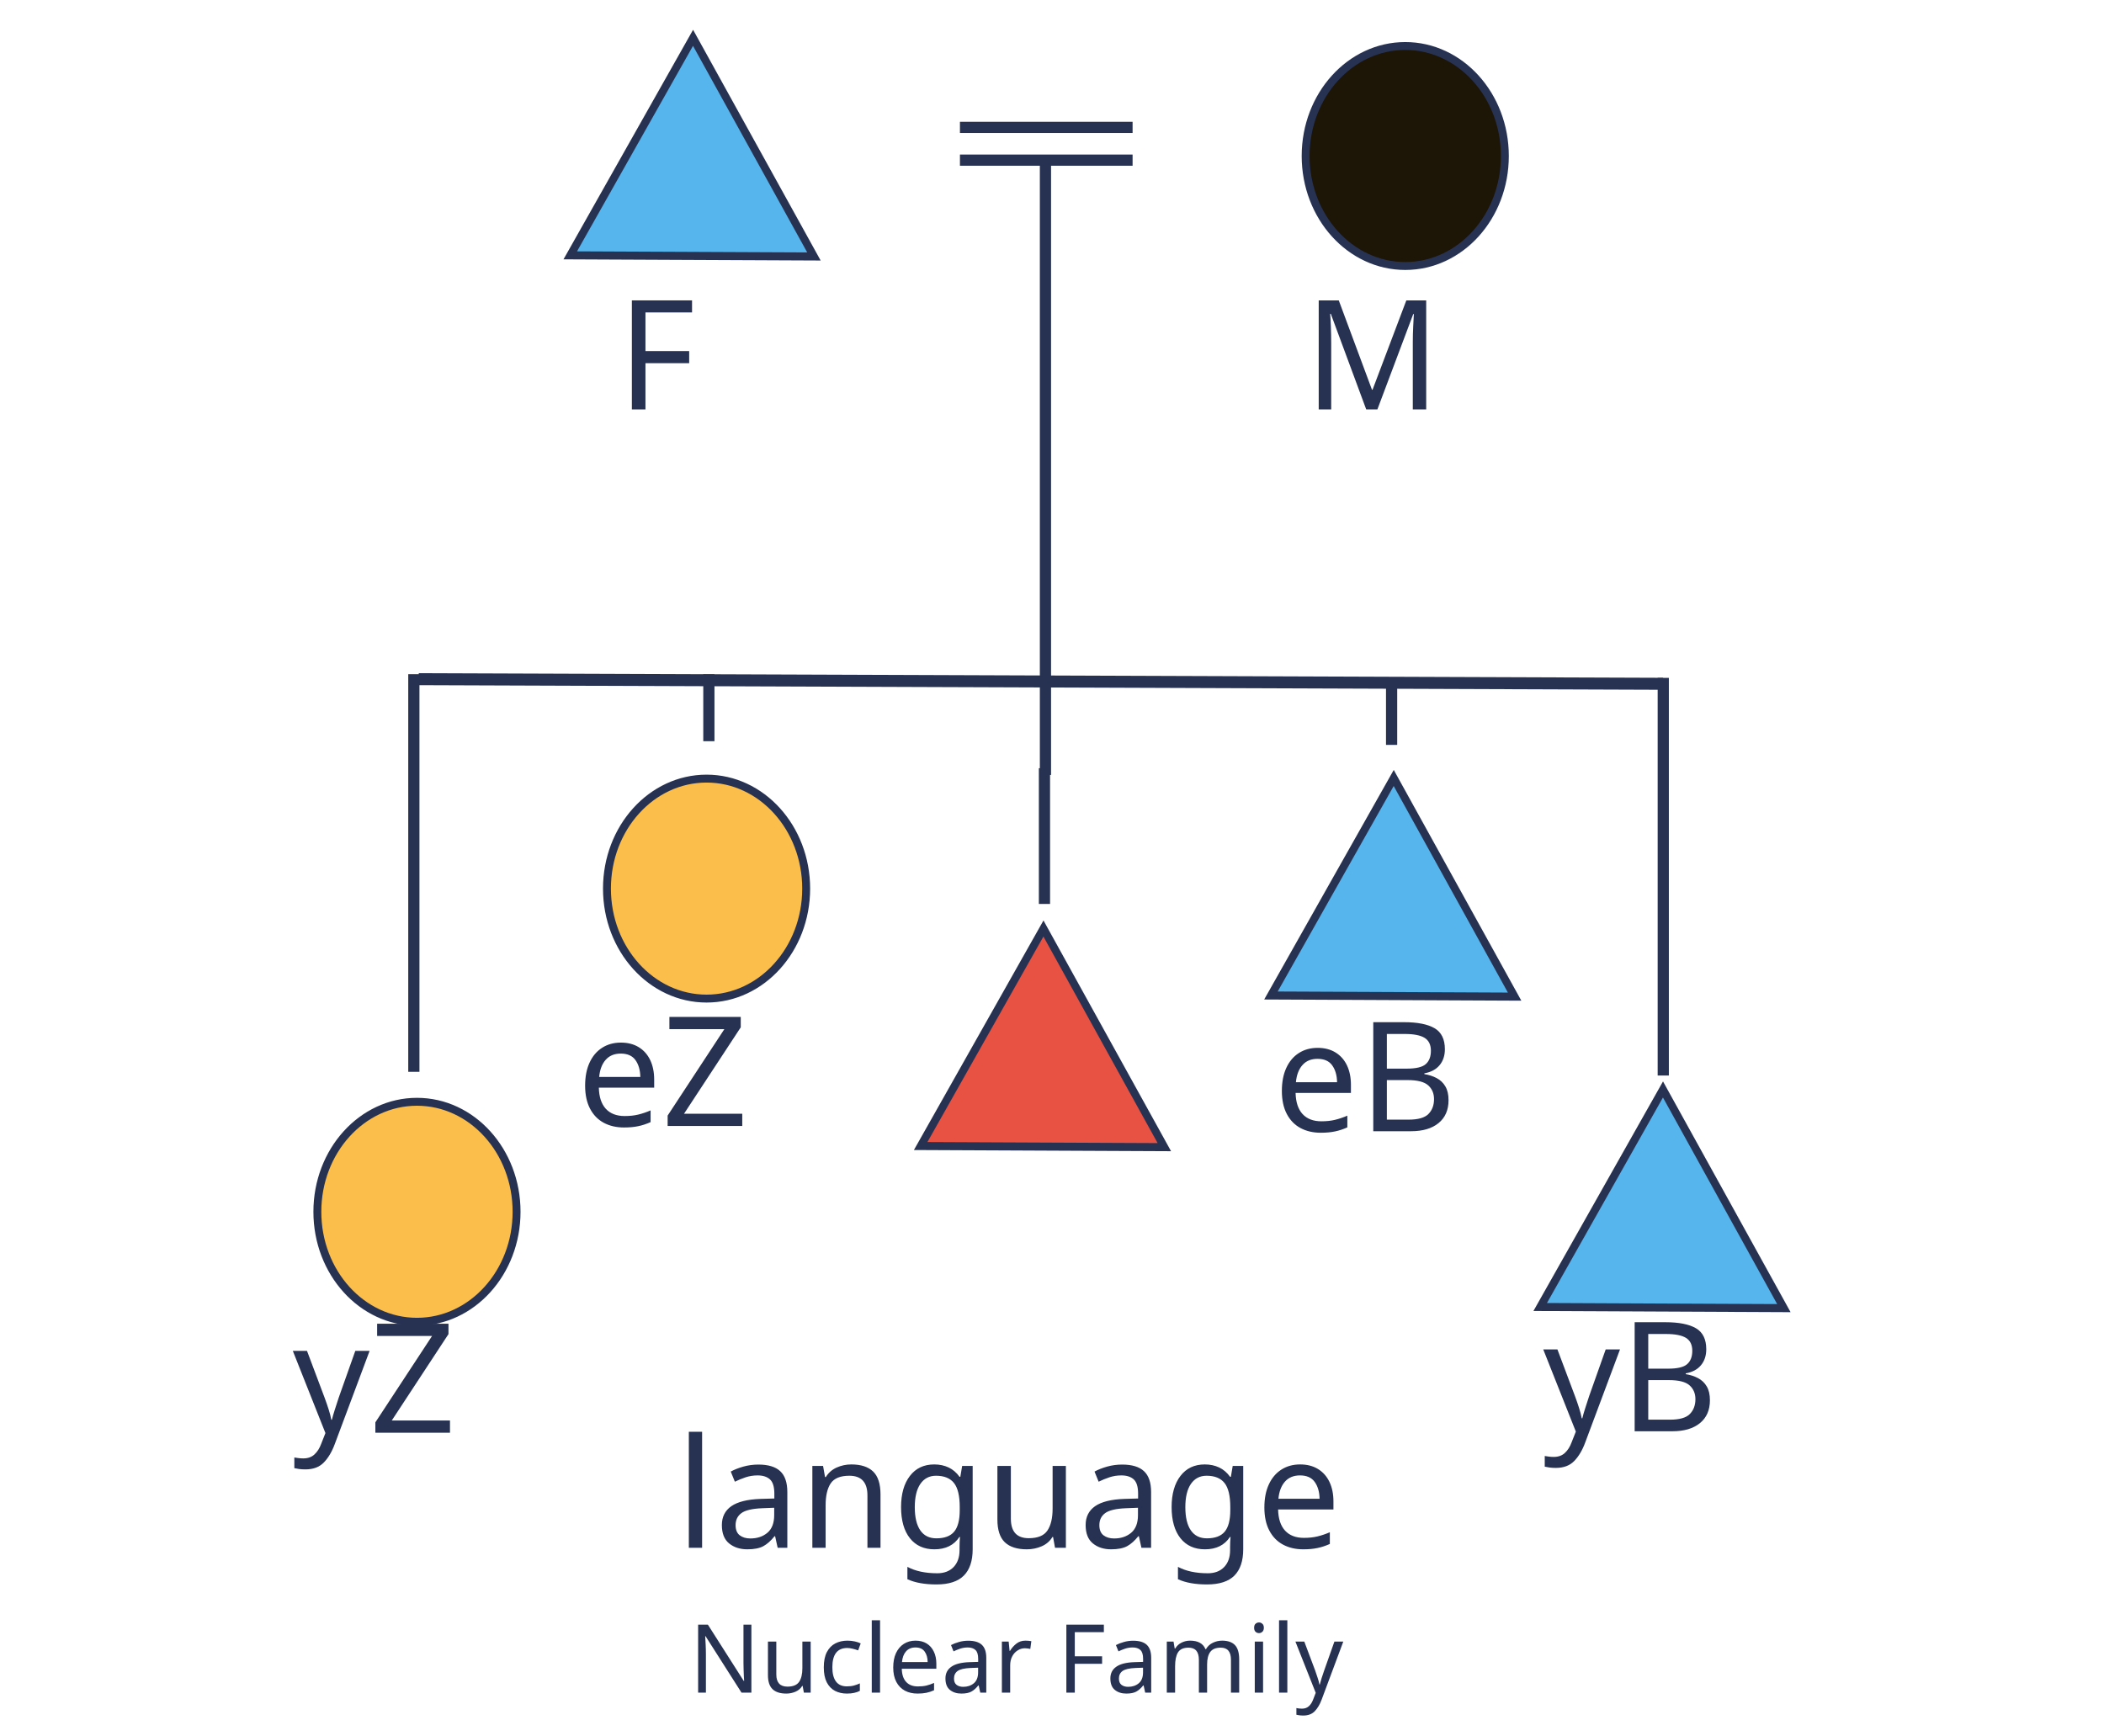
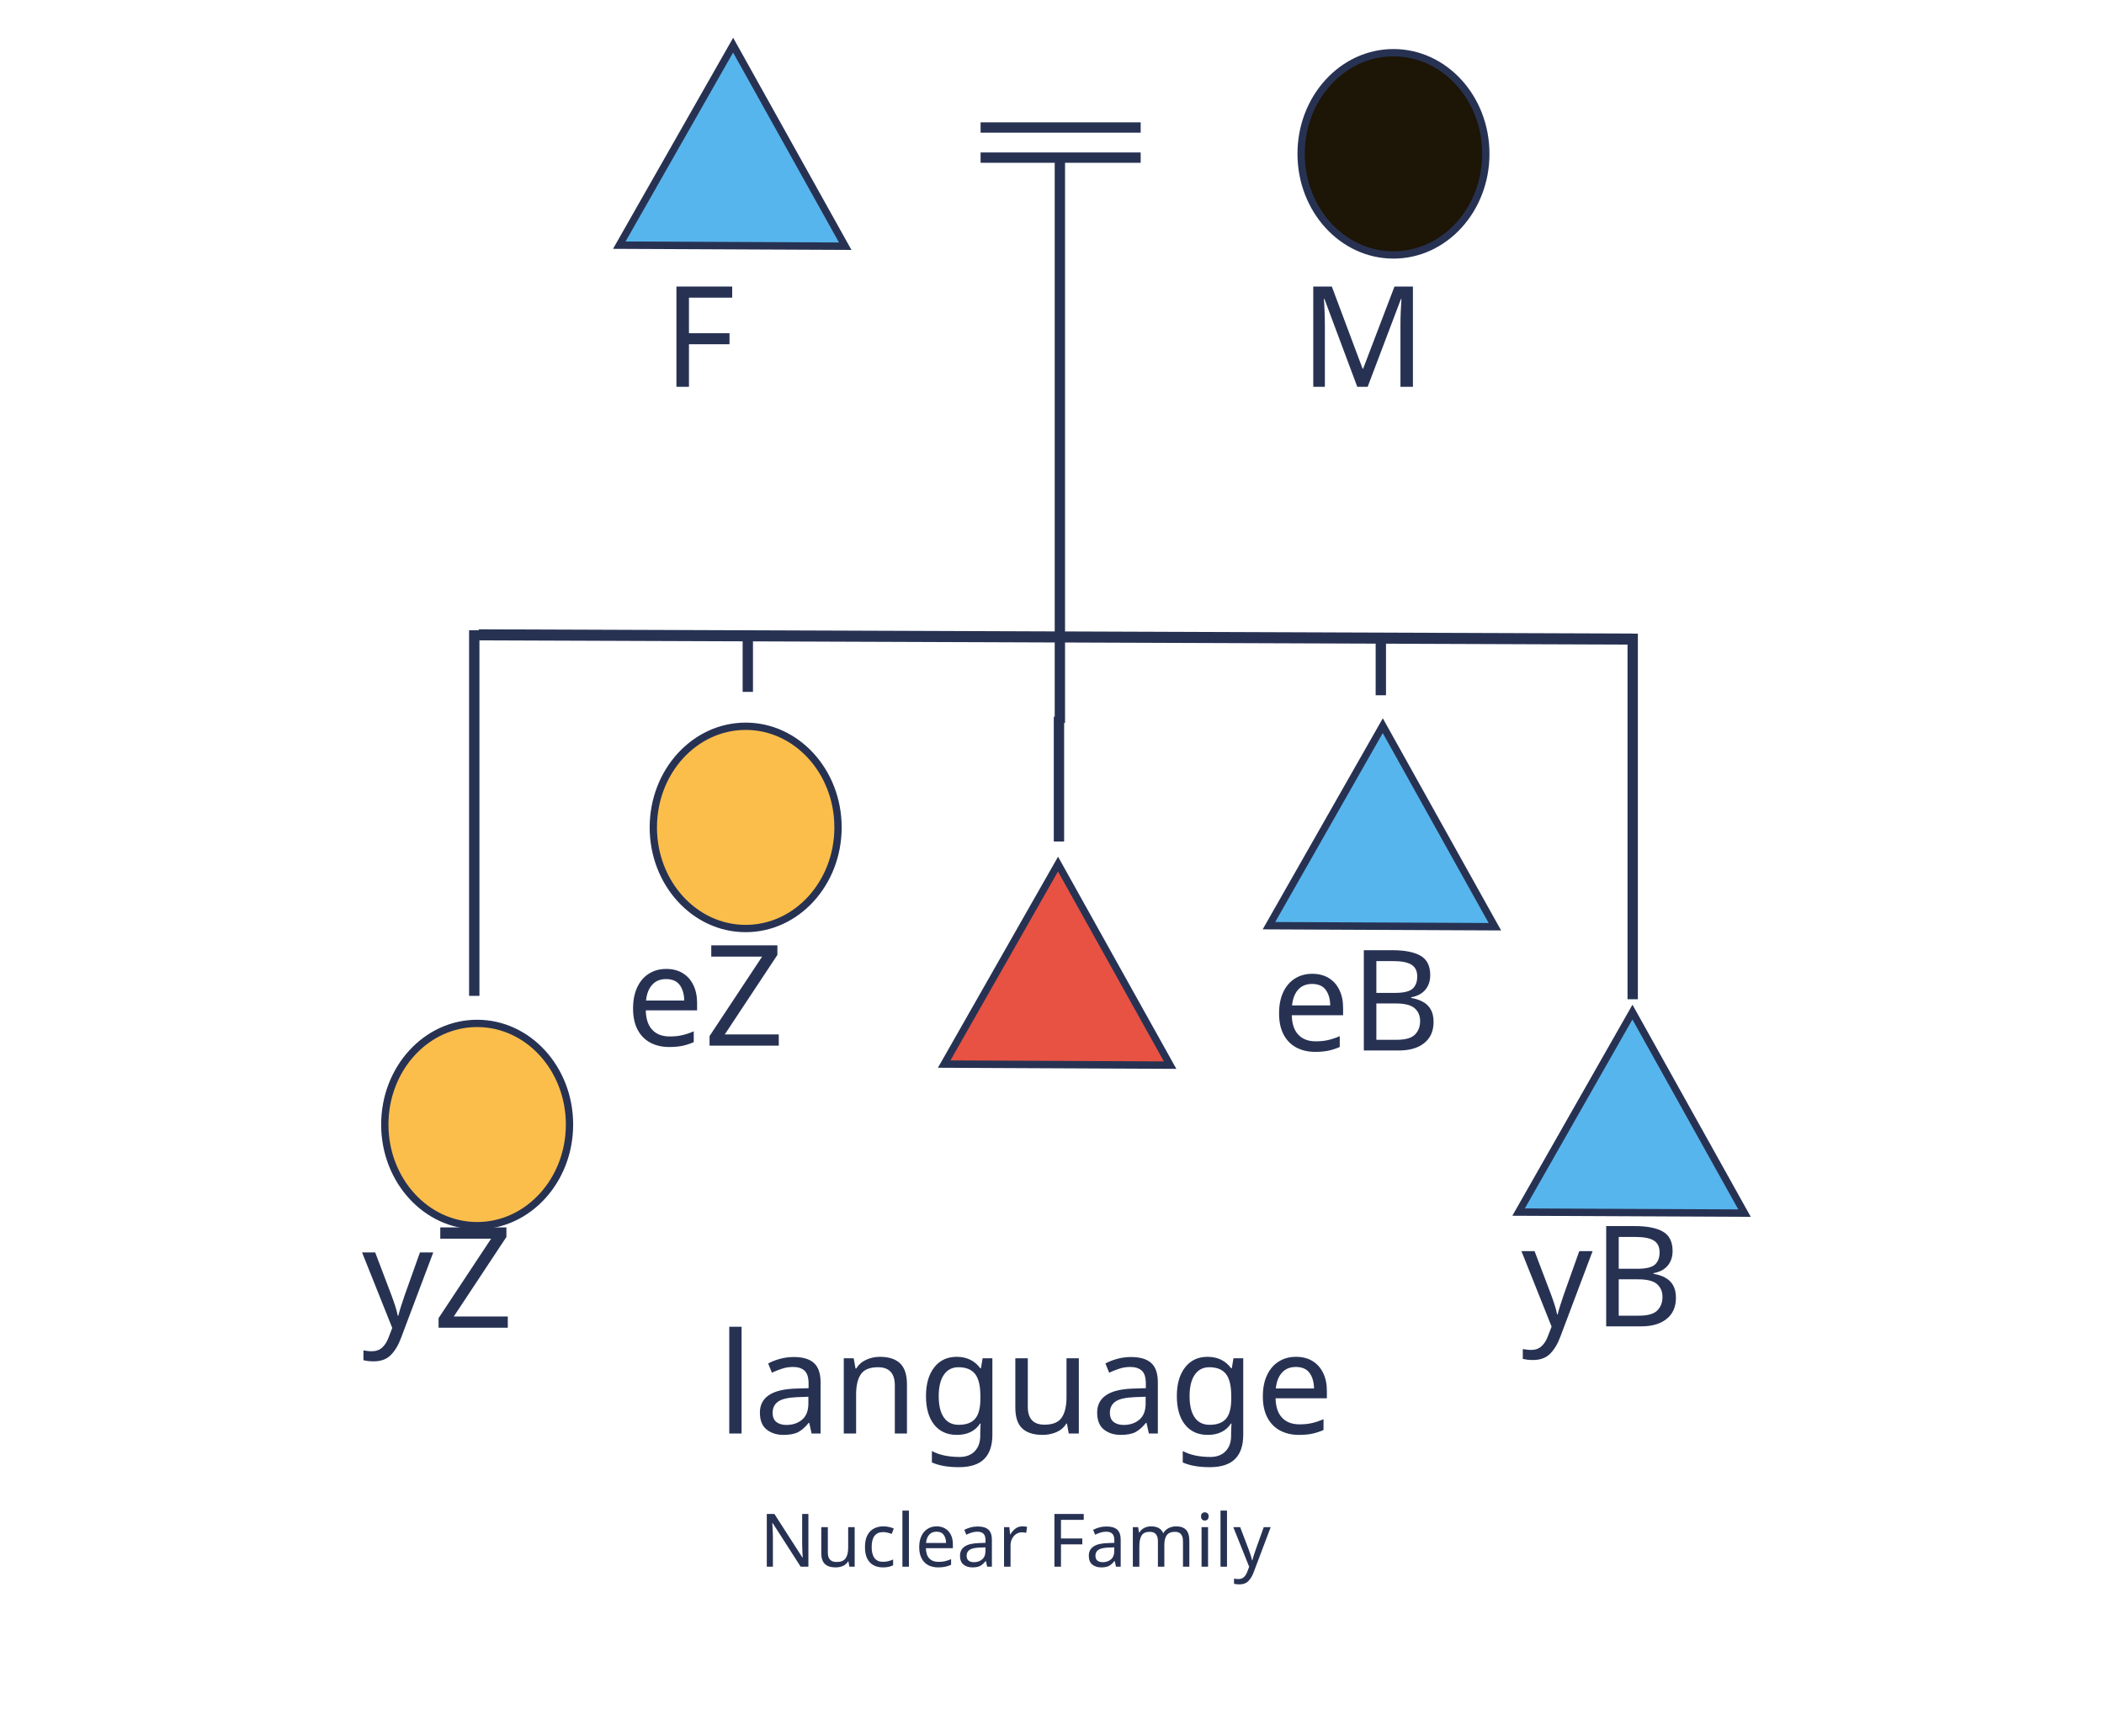
<svg xmlns="http://www.w3.org/2000/svg" width="400pt" height="330pt" viewBox="0 0 500 412.5" id="svg6868" version="1.1">
  <defs id="defs6870" />
  <g id="layer1" transform="translate(387.3356,-809.7639)">
-     <flowRoot transform="matrix(0.9254355,0,0,0.9254355,-82.85751,608.7627)" xml:space="preserve" id="flowRoot4192" style="font-style:normal;font-weight:normal;line-height:0.01%;font-family:sans-serif;letter-spacing:0px;word-spacing:0px;fill:#000000;fill-opacity:1;stroke:none;stroke-width:1px;stroke-linecap:butt;stroke-linejoin:miter;stroke-opacity:1">
+     <flowRoot transform="matrix(0.8580478,0,0,0.8508814,-83.5099,627.4236)" xml:space="preserve" id="flowRoot4192" style="font-style:normal;font-weight:normal;line-height:0.01%;font-family:sans-serif;letter-spacing:0px;word-spacing:0px;fill:#000000;fill-opacity:1;stroke:none;stroke-width:1px;stroke-linecap:butt;stroke-linejoin:miter;stroke-opacity:1">
      <flowRegion id="flowRegion4194">
        <rect id="rect4196" width="112.862" height="41.46" x="405.382" y="18.928" />
      </flowRegion>
      <flowPara id="flowPara4198" style="font-size:40px;line-height:1.25">Father</flowPara>
    </flowRoot>
-     <path style="display:inline;fill:none;fill-rule:evenodd;stroke:#273253;stroke-width:2.661;stroke-linecap:butt;stroke-linejoin:miter;stroke-miterlimit:4;stroke-dasharray:none;stroke-dashoffset:0;stroke-opacity:1" d="m -159.211,840.039 h 41.027" id="path4247" />
-     <path id="path4251" d="m -159.211,847.826 h 41.027" style="display:inline;fill:none;fill-rule:evenodd;stroke:#273253;stroke-width:2.661;stroke-linecap:butt;stroke-linejoin:miter;stroke-miterlimit:4;stroke-dasharray:none;stroke-dashoffset:0;stroke-opacity:1" />
-     <path transform="matrix(0.4211403,0,0,0.4352884,-72.38123,647.6945)" d="m -288.571,512.362 -68.749,-0.308 -68.749,-0.308 34.641,-59.385 34.641,-59.385 34.108,59.692 z" id="mFShape" style="display:inline;fill:#57b5ed;fill-opacity:1;fill-rule:evenodd;stroke:#273253;stroke-width:4.392;stroke-linecap:butt;stroke-linejoin:miter;stroke-miterlimit:4;stroke-dasharray:none;stroke-opacity:1" />
-     <path id="path4317-5-9" d="M -138.892,847.183 V 993.951" style="display:inline;fill:none;fill-rule:evenodd;stroke:#273253;stroke-width:2.661;stroke-linecap:butt;stroke-linejoin:miter;stroke-miterlimit:4;stroke-dasharray:none;stroke-dashoffset:0;stroke-opacity:1" />
-     <ellipse style="display:inline;fill:#1d1505;fill-opacity:1;fill-rule:evenodd;stroke:#273253;stroke-width:1.88;stroke-linecap:butt;stroke-linejoin:miter;stroke-miterlimit:4;stroke-dasharray:none;stroke-opacity:1" id="mMShape" cx="-53.388" cy="846.842" rx="23.67" ry="26.142" />
-     <path style="display:inline;fill:none;fill-rule:evenodd;stroke:#273253;stroke-width:2.846;stroke-linecap:butt;stroke-linejoin:miter;stroke-miterlimit:4;stroke-dasharray:none;stroke-dashoffset:0;stroke-opacity:1" d="M -287.828,971.188 7.89,972.28" id="path4257-84-8-74" />
-     <path style="display:inline;fill:none;fill-rule:evenodd;stroke:#273253;stroke-width:2.661;stroke-linecap:butt;stroke-linejoin:miter;stroke-miterlimit:4;stroke-dasharray:none;stroke-dashoffset:0;stroke-opacity:1" d="m -139.126,992.348 v 32.259" id="path4259-4-5-65-5" />
-     <text xml:space="preserve" style="font-style:normal;font-variant:normal;font-weight:normal;font-stretch:normal;line-height:0%;font-family:sans-serif;-inkscape-font-specification:'sans-serif, Normal';text-align:center;letter-spacing:0px;word-spacing:0px;writing-mode:lr-tb;text-anchor:middle;fill:#273253;fill-opacity:1;stroke:none;stroke-width:1px;stroke-linecap:butt;stroke-linejoin:miter;stroke-opacity:1" x="-225.023" y="901.342" id="mF" transform="scale(0.9936847,1.006355)">
-       <tspan id="tspan6770" x="-225.023" y="901.342" style="font-size:36.068px;line-height:1.25">F</tspan>
+     <path style="display:inline;fill:none;fill-rule:evenodd;stroke:#273253;stroke-width:2.457;stroke-linecap:butt;stroke-linejoin:miter;stroke-miterlimit:4;stroke-dasharray:none;stroke-dashoffset:0;stroke-opacity:1" d="m -154.304,840.068 h 38.04" id="path4247" />
+     <path id="path4251" d="m -154.304,847.227 h 38.04" style="display:inline;fill:none;fill-rule:evenodd;stroke:#273253;stroke-width:2.457;stroke-linecap:butt;stroke-linejoin:miter;stroke-miterlimit:4;stroke-dasharray:none;stroke-dashoffset:0;stroke-opacity:1" />
+     <path transform="matrix(0.390474,0,0,0.4002212,-73.79647,663.219)" d="m -288.571,512.362 -68.749,-0.308 -68.749,-0.308 34.641,-59.385 34.641,-59.385 34.108,59.692 z" id="mFShape" style="display:inline;fill:#57b5ed;fill-opacity:1;fill-rule:evenodd;stroke:#273253;stroke-width:4.392;stroke-linecap:butt;stroke-linejoin:miter;stroke-miterlimit:4;stroke-dasharray:none;stroke-opacity:1" />
+     <path id="path4317-5-9" d="M -135.464,846.637 V 981.581" style="display:inline;fill:none;fill-rule:evenodd;stroke:#273253;stroke-width:2.457;stroke-linecap:butt;stroke-linejoin:miter;stroke-miterlimit:4;stroke-dasharray:none;stroke-dashoffset:0;stroke-opacity:1" />
+     <ellipse style="display:inline;fill:#1d1505;fill-opacity:1;fill-rule:evenodd;stroke:#273253;stroke-width:1.736;stroke-linecap:butt;stroke-linejoin:miter;stroke-miterlimit:4;stroke-dasharray:none;stroke-opacity:1" id="mMShape" cx="-56.186" cy="846.323" rx="21.946" ry="24.036" />
+     <path style="display:inline;fill:none;fill-rule:evenodd;stroke:#273253;stroke-width:2.628;stroke-linecap:butt;stroke-linejoin:miter;stroke-miterlimit:4;stroke-dasharray:none;stroke-dashoffset:0;stroke-opacity:1" d="M -273.555,960.651 0.63,961.655" id="path4257-84-8-74" />
+     <path style="display:inline;fill:none;fill-rule:evenodd;stroke:#273253;stroke-width:2.457;stroke-linecap:butt;stroke-linejoin:miter;stroke-miterlimit:4;stroke-dasharray:none;stroke-dashoffset:0;stroke-opacity:1" d="m -135.681,980.107 v 29.66" id="path4259-4-5-65-5" />
+     <text xml:space="preserve" style="font-style:normal;font-variant:normal;font-weight:normal;font-stretch:normal;font-size:11.08px;line-height:0%;font-family:sans-serif;-inkscape-font-specification:'sans-serif, Normal';text-align:center;letter-spacing:0px;word-spacing:0px;writing-mode:lr-tb;text-anchor:middle;fill:#273253;fill-opacity:1;stroke:none;stroke-width:0.923px;stroke-linecap:butt;stroke-linejoin:miter;stroke-opacity:1" x="-214.465" y="899.77" id="mF" transform="scale(0.9978605,1.002144)">
+       <tspan id="tspan6770" x="-214.465" y="899.77" style="font-size:33.301px;line-height:1.25;stroke-width:0.923px">F</tspan>
    </text>
-     <text xml:space="preserve" style="font-style:normal;font-variant:normal;font-weight:normal;font-stretch:normal;line-height:0%;font-family:sans-serif;-inkscape-font-specification:'sans-serif, Normal';text-align:center;letter-spacing:0px;word-spacing:0px;writing-mode:lr-tb;text-anchor:middle;fill:#273253;fill-opacity:1;stroke:none;stroke-width:1px;stroke-linecap:butt;stroke-linejoin:miter;stroke-opacity:1" x="-53.763" y="901.342" id="mM" transform="scale(0.9936847,1.006355)">
-       <tspan id="tspan6834" x="-53.763" y="901.342" style="font-size:36.068px;line-height:1.25">M</tspan>
+     <text xml:space="preserve" style="font-style:normal;font-variant:normal;font-weight:normal;font-stretch:normal;font-size:11.08px;line-height:0%;font-family:sans-serif;-inkscape-font-specification:'sans-serif, Normal';text-align:center;letter-spacing:0px;word-spacing:0px;writing-mode:lr-tb;text-anchor:middle;fill:#273253;fill-opacity:1;stroke:none;stroke-width:0.923px;stroke-linecap:butt;stroke-linejoin:miter;stroke-opacity:1" x="-56.339" y="899.77" id="mM" transform="scale(0.9978605,1.002144)">
+       <tspan id="tspan6834" x="-56.339" y="899.77" style="font-size:33.301px;line-height:1.25;stroke-width:0.923px">M</tspan>
    </text>
-     <path style="display:inline;fill:none;fill-rule:evenodd;stroke:#273253;stroke-width:2.661;stroke-linecap:butt;stroke-linejoin:miter;stroke-miterlimit:4;stroke-dasharray:none;stroke-dashoffset:0;stroke-opacity:1" d="M -218.878,970.018 V 985.927" id="path4261-2-0-9-2" />
-     <path style="display:inline;fill:none;fill-rule:evenodd;stroke:#273253;stroke-width:2.661;stroke-linecap:butt;stroke-linejoin:miter;stroke-miterlimit:4;stroke-dasharray:none;stroke-dashoffset:0;stroke-opacity:1" d="m -288.988,970 v 94.508" id="path4261-2-0-9-2-1" />
-     <ellipse style="display:inline;fill:#fbbe4b;fill-opacity:1;fill-rule:evenodd;stroke:#273253;stroke-width:1.88;stroke-linecap:butt;stroke-linejoin:miter;stroke-miterlimit:4;stroke-dasharray:none;stroke-opacity:1" id="myZShape" cx="-288.247" cy="1097.769" rx="23.67" ry="26.142" />
-     <ellipse style="display:inline;fill:#fbbe4b;fill-opacity:1;fill-rule:evenodd;stroke:#273253;stroke-width:1.88;stroke-linecap:butt;stroke-linejoin:miter;stroke-miterlimit:4;stroke-dasharray:none;stroke-opacity:1" id="meZShape" cx="-219.425" cy="1020.96" rx="23.67" ry="26.142" />
-     <text xml:space="preserve" style="font-style:normal;font-variant:normal;font-weight:normal;font-stretch:normal;line-height:0%;font-family:sans-serif;-inkscape-font-specification:'sans-serif, Normal';text-align:center;letter-spacing:0px;word-spacing:0px;writing-mode:lr-tb;text-anchor:middle;fill:#273253;fill-opacity:1;stroke:none;stroke-width:1px;stroke-linecap:butt;stroke-linejoin:miter;stroke-opacity:1" x="-292.483" y="1143.02" id="myZ" transform="scale(0.9936847,1.006355)">
-       <tspan id="tspan6802-0" x="-292.483" y="1143.02" style="font-size:36.068px;line-height:1.25">yZ</tspan>
+     <path style="display:inline;fill:none;fill-rule:evenodd;stroke:#273253;stroke-width:2.457;stroke-linecap:butt;stroke-linejoin:miter;stroke-miterlimit:4;stroke-dasharray:none;stroke-dashoffset:0;stroke-opacity:1" d="m -209.625,959.576 v 14.628" id="path4261-2-0-9-2" />
+     <path style="display:inline;fill:none;fill-rule:evenodd;stroke:#273253;stroke-width:2.457;stroke-linecap:butt;stroke-linejoin:miter;stroke-miterlimit:4;stroke-dasharray:none;stroke-dashoffset:0;stroke-opacity:1" d="m -274.631,959.559 v 86.894" id="path4261-2-0-9-2-1" />
+     <ellipse style="display:inline;fill:#fbbe4b;fill-opacity:1;fill-rule:evenodd;stroke:#273253;stroke-width:1.736;stroke-linecap:butt;stroke-linejoin:miter;stroke-miterlimit:4;stroke-dasharray:none;stroke-opacity:1" id="myZShape" cx="-273.943" cy="1077.035" rx="21.946" ry="24.036" />
+     <ellipse style="display:inline;fill:#fbbe4b;fill-opacity:1;fill-rule:evenodd;stroke:#273253;stroke-width:1.736;stroke-linecap:butt;stroke-linejoin:miter;stroke-miterlimit:4;stroke-dasharray:none;stroke-opacity:1" id="meZShape" cx="-210.132" cy="1006.413" rx="21.946" ry="24.036" />
+     <text xml:space="preserve" style="font-style:normal;font-variant:normal;font-weight:normal;font-stretch:normal;font-size:11.08px;line-height:0%;font-family:sans-serif;-inkscape-font-specification:'sans-serif, Normal';text-align:center;letter-spacing:0px;word-spacing:0px;writing-mode:lr-tb;text-anchor:middle;fill:#273253;fill-opacity:1;stroke:none;stroke-width:0.923px;stroke-linecap:butt;stroke-linejoin:miter;stroke-opacity:1" x="-276.751" y="1122.912" id="myZ" transform="scale(0.9978605,1.002144)">
+       <tspan id="tspan6802-0" x="-276.751" y="1122.912" style="font-size:33.301px;line-height:1.25;stroke-width:0.923px">yZ</tspan>
    </text>
-     <text xml:space="preserve" style="font-style:normal;font-variant:normal;font-weight:normal;font-stretch:normal;line-height:0%;font-family:sans-serif;-inkscape-font-specification:'sans-serif, Normal';text-align:center;letter-spacing:0px;word-spacing:0px;writing-mode:lr-tb;text-anchor:middle;fill:#273253;fill-opacity:1;stroke:none;stroke-width:1px;stroke-linecap:butt;stroke-linejoin:miter;stroke-opacity:1" x="-223.562" y="1070.568" id="meZ" transform="scale(0.9936847,1.006355)">
-       <tspan id="tspan6802-0-0" x="-223.562" y="1070.568" style="font-size:36.068px;line-height:1.25">eZ</tspan>
+     <text xml:space="preserve" style="font-style:normal;font-variant:normal;font-weight:normal;font-stretch:normal;font-size:11.08px;line-height:0%;font-family:sans-serif;-inkscape-font-specification:'sans-serif, Normal';text-align:center;letter-spacing:0px;word-spacing:0px;writing-mode:lr-tb;text-anchor:middle;fill:#273253;fill-opacity:1;stroke:none;stroke-width:0.923px;stroke-linecap:butt;stroke-linejoin:miter;stroke-opacity:1" x="-213.115" y="1056.017" id="meZ" transform="scale(0.9978605,1.002144)">
+       <tspan id="tspan6802-0-0" x="-213.115" y="1056.017" style="font-size:33.301px;line-height:1.25;stroke-width:0.923px">eZ</tspan>
    </text>
-     <path style="display:inline;fill:none;fill-rule:evenodd;stroke:#273253;stroke-width:2.661;stroke-linecap:butt;stroke-linejoin:miter;stroke-miterlimit:4;stroke-dasharray:none;stroke-dashoffset:0;stroke-opacity:1" d="M -56.631,970.894 V 986.804" id="path4261-2-0-9-2-2" />
-     <path style="display:inline;fill:none;fill-rule:evenodd;stroke:#273253;stroke-width:2.661;stroke-linecap:butt;stroke-linejoin:miter;stroke-miterlimit:4;stroke-dasharray:none;stroke-dashoffset:0;stroke-opacity:1" d="m 7.927,970.876 v 94.508" id="path4261-2-0-9-2-1-3" />
-     <path transform="matrix(0.4211403,0,0,0.4352884,94.12956,823.6082)" d="m -288.571,512.362 -68.749,-0.308 -68.749,-0.308 34.641,-59.385 34.641,-59.385 34.108,59.692 z" id="meBShape" style="display:inline;fill:#57b5ed;fill-opacity:1;fill-rule:evenodd;stroke:#273253;stroke-width:4.392;stroke-linecap:butt;stroke-linejoin:miter;stroke-miterlimit:4;stroke-dasharray:none;stroke-opacity:1" />
-     <path transform="matrix(0.4211403,0,0,0.4352884,158.1168,897.643)" d="m -288.571,512.362 -68.749,-0.308 -68.749,-0.308 34.641,-59.385 34.641,-59.385 34.108,59.692 z" id="myBShape" style="display:inline;fill:#57b5ed;fill-opacity:1;fill-rule:evenodd;stroke:#273253;stroke-width:4.392;stroke-linecap:butt;stroke-linejoin:miter;stroke-miterlimit:4;stroke-dasharray:none;stroke-opacity:1" />
-     <text xml:space="preserve" style="font-style:normal;font-variant:normal;font-weight:normal;font-stretch:normal;line-height:0%;font-family:sans-serif;-inkscape-font-specification:'sans-serif, Normal';text-align:center;letter-spacing:0px;word-spacing:0px;writing-mode:lr-tb;text-anchor:middle;fill:#273253;fill-opacity:1;stroke:none;stroke-width:1px;stroke-linecap:butt;stroke-linejoin:miter;stroke-opacity:1" x="-55.526" y="1071.816" id="meB" transform="scale(0.9936847,1.006355)">
-       <tspan id="tspan6802-0-0-6" x="-55.526" y="1071.816" style="font-size:36.068px;line-height:1.25">eB</tspan>
+     <path style="display:inline;fill:none;fill-rule:evenodd;stroke:#273253;stroke-width:2.457;stroke-linecap:butt;stroke-linejoin:miter;stroke-miterlimit:4;stroke-dasharray:none;stroke-dashoffset:0;stroke-opacity:1" d="m -59.193,960.382 v 14.628" id="path4261-2-0-9-2-2" />
+     <path style="display:inline;fill:none;fill-rule:evenodd;stroke:#273253;stroke-width:2.457;stroke-linecap:butt;stroke-linejoin:miter;stroke-miterlimit:4;stroke-dasharray:none;stroke-dashoffset:0;stroke-opacity:1" d="M 0.664,960.365 V 1047.259" id="path4261-2-0-9-2-1-3" />
+     <path transform="matrix(0.390474,0,0,0.4002212,80.58946,824.9609)" d="m -288.571,512.362 -68.749,-0.308 -68.749,-0.308 34.641,-59.385 34.641,-59.385 34.108,59.692 z" id="meBShape" style="display:inline;fill:#57b5ed;fill-opacity:1;fill-rule:evenodd;stroke:#273253;stroke-width:4.392;stroke-linecap:butt;stroke-linejoin:miter;stroke-miterlimit:4;stroke-dasharray:none;stroke-opacity:1" />
+     <path transform="matrix(0.390474,0,0,0.4002212,139.9174,893.0313)" d="m -288.571,512.362 -68.749,-0.308 -68.749,-0.308 34.641,-59.385 34.641,-59.385 34.108,59.692 z" id="myBShape" style="display:inline;fill:#57b5ed;fill-opacity:1;fill-rule:evenodd;stroke:#273253;stroke-width:4.392;stroke-linecap:butt;stroke-linejoin:miter;stroke-miterlimit:4;stroke-dasharray:none;stroke-opacity:1" />
+     <text xml:space="preserve" style="font-style:normal;font-variant:normal;font-weight:normal;font-stretch:normal;font-size:11.08px;line-height:0%;font-family:sans-serif;-inkscape-font-specification:'sans-serif, Normal';text-align:center;letter-spacing:0px;word-spacing:0px;writing-mode:lr-tb;text-anchor:middle;fill:#273253;fill-opacity:1;stroke:none;stroke-width:0.923px;stroke-linecap:butt;stroke-linejoin:miter;stroke-opacity:1" x="-57.968" y="1057.169" id="meB" transform="scale(0.9978605,1.002144)">
+       <tspan id="tspan6802-0-0-6" x="-57.968" y="1057.169" style="font-size:33.301px;line-height:1.25;stroke-width:0.923px">eB</tspan>
    </text>
-     <text xml:space="preserve" style="font-style:normal;font-variant:normal;font-weight:normal;font-stretch:normal;line-height:0%;font-family:sans-serif;-inkscape-font-specification:'sans-serif, Normal';text-align:center;letter-spacing:0px;word-spacing:0px;writing-mode:lr-tb;text-anchor:middle;fill:#273253;fill-opacity:1;stroke:none;stroke-width:1px;stroke-linecap:butt;stroke-linejoin:miter;stroke-opacity:1" x="7.961" y="1142.675" id="myB" transform="scale(0.9936847,1.006355)">
-       <tspan id="tspan6802-0-2" x="7.961" y="1142.675" style="font-size:36.068px;line-height:1.25">yB</tspan>
+     <text xml:space="preserve" style="font-style:normal;font-variant:normal;font-weight:normal;font-stretch:normal;font-size:11.08px;line-height:0%;font-family:sans-serif;-inkscape-font-specification:'sans-serif, Normal';text-align:center;letter-spacing:0px;word-spacing:0px;writing-mode:lr-tb;text-anchor:middle;fill:#273253;fill-opacity:1;stroke:none;stroke-width:0.923px;stroke-linecap:butt;stroke-linejoin:miter;stroke-opacity:1" x="0.65" y="1122.593" id="myB" transform="scale(0.9978605,1.002144)">
+       <tspan id="tspan6802-0-2" x="0.65" y="1122.593" style="font-size:33.301px;line-height:1.25;stroke-width:0.923px">yB</tspan>
    </text>
-     <flowRoot xml:space="preserve" id="flowRoot5336" style="font-style:normal;font-weight:normal;line-height:0.01%;font-family:sans-serif;letter-spacing:0px;word-spacing:0px;fill:#000000;fill-opacity:1;stroke:none;stroke-width:1px;stroke-linecap:butt;stroke-linejoin:miter;stroke-opacity:1" transform="matrix(0.9254355,0,0,0.9254355,-380.0383,834.2768)">
+     <flowRoot xml:space="preserve" id="flowRoot5336" style="font-style:normal;font-weight:normal;line-height:0.01%;font-family:sans-serif;letter-spacing:0px;word-spacing:0px;fill:#000000;fill-opacity:1;stroke:none;stroke-width:1px;stroke-linecap:butt;stroke-linejoin:miter;stroke-opacity:1" transform="matrix(0.8580478,0,0,0.8508814,-359.0508,834.77)">
      <flowRegion id="flowRegion5338">
        <rect id="rect5340" width="177.787" height="56.569" x="126.269" y="340.706" />
      </flowRegion>
      <flowPara id="flowPara5342" style="font-size:40px;line-height:1.25">language</flowPara>
    </flowRoot>
-     <text xml:space="preserve" style="font-style:normal;font-variant:normal;font-weight:normal;font-stretch:normal;line-height:0%;font-family:sans-serif;-inkscape-font-specification:'sans-serif, Normal';text-align:center;letter-spacing:0px;word-spacing:0px;writing-mode:lr-tb;text-anchor:middle;fill:#273253;fill-opacity:1;stroke:none;stroke-width:1px;stroke-linecap:butt;stroke-linejoin:miter;stroke-opacity:1" x="-140.791" y="1170.199" id="language_name" transform="scale(0.9936847,1.006355)">
-       <tspan id="tspan6802-0-2-0" x="-140.791" y="1170.199" style="font-size:36.068px;line-height:1.25">language</tspan>
+     <text xml:space="preserve" style="font-style:normal;font-variant:normal;font-weight:normal;font-stretch:normal;font-size:11.08px;line-height:0%;font-family:sans-serif;-inkscape-font-specification:'sans-serif, Normal';text-align:center;letter-spacing:0px;word-spacing:0px;writing-mode:lr-tb;text-anchor:middle;fill:#273253;fill-opacity:1;stroke:none;stroke-width:0.923px;stroke-linecap:butt;stroke-linejoin:miter;stroke-opacity:1" x="-136.692" y="1148.007" id="language_name" transform="scale(0.9978605,1.002144)">
+       <tspan id="tspan6802-0-2-0" x="-136.692" y="1148.007" style="font-size:33.301px;line-height:1.25;stroke-width:0.923px">language</tspan>
    </text>
-     <path transform="matrix(0.4211403,0,0,0.4352884,10.89052,859.3852)" d="m -288.571,512.362 -68.749,-0.308 -68.749,-0.308 34.641,-59.385 34.641,-59.385 34.108,59.692 z" id="meBShape-5" style="display:inline;fill:#e85243;fill-opacity:1;fill-rule:evenodd;stroke:#273253;stroke-width:4.392;stroke-linecap:butt;stroke-linejoin:miter;stroke-miterlimit:4;stroke-dasharray:none;stroke-opacity:1" />
-     <text xml:space="preserve" style="font-style:normal;font-variant:normal;font-weight:normal;font-stretch:normal;font-size:12px;line-height:0%;font-family:sans-serif;-inkscape-font-specification:'sans-serif, Normal';text-align:center;letter-spacing:0px;word-spacing:0px;writing-mode:lr-tb;text-anchor:middle;fill:#273253;fill-opacity:1;stroke:none;stroke-width:1px;stroke-linecap:butt;stroke-linejoin:miter;stroke-opacity:1" x="-138.981" y="1204.405" id="language_name-9" transform="scale(0.9936847,1.006355)">
-       <tspan id="tspan6802-0-2-0-0" x="-138.981" y="1204.405" style="font-size:22.5px;line-height:1.25;stroke-width:1px">Nuclear Family</tspan>
+     <path transform="matrix(0.390474,0,0,0.4002212,3.411657,857.8556)" d="m -288.571,512.362 -68.749,-0.308 -68.749,-0.308 34.641,-59.385 34.641,-59.385 34.108,59.692 z" id="meBShape-5" style="display:inline;fill:#e85243;fill-opacity:1;fill-rule:evenodd;stroke:#273253;stroke-width:4.392;stroke-linecap:butt;stroke-linejoin:miter;stroke-miterlimit:4;stroke-dasharray:none;stroke-opacity:1" />
+     <text xml:space="preserve" style="font-style:normal;font-variant:normal;font-weight:normal;font-stretch:normal;font-size:17.5px;line-height:0%;font-family:sans-serif;-inkscape-font-specification:'sans-serif, Normal';text-align:center;letter-spacing:0px;word-spacing:0px;writing-mode:lr-tb;text-anchor:middle;fill:#273253;fill-opacity:1;stroke:none;stroke-width:0.923px;stroke-linecap:butt;stroke-linejoin:miter;stroke-opacity:1" x="-135.022" y="1179.589" id="language_name-9" transform="scale(0.9978605,1.002144)">
+       <tspan id="tspan6802-0-2-0-0" x="-135.022" y="1179.589" style="font-size:17.5px;line-height:1.25;stroke-width:0.923px">Nuclear Family</tspan>
    </text>
  </g>
</svg>
